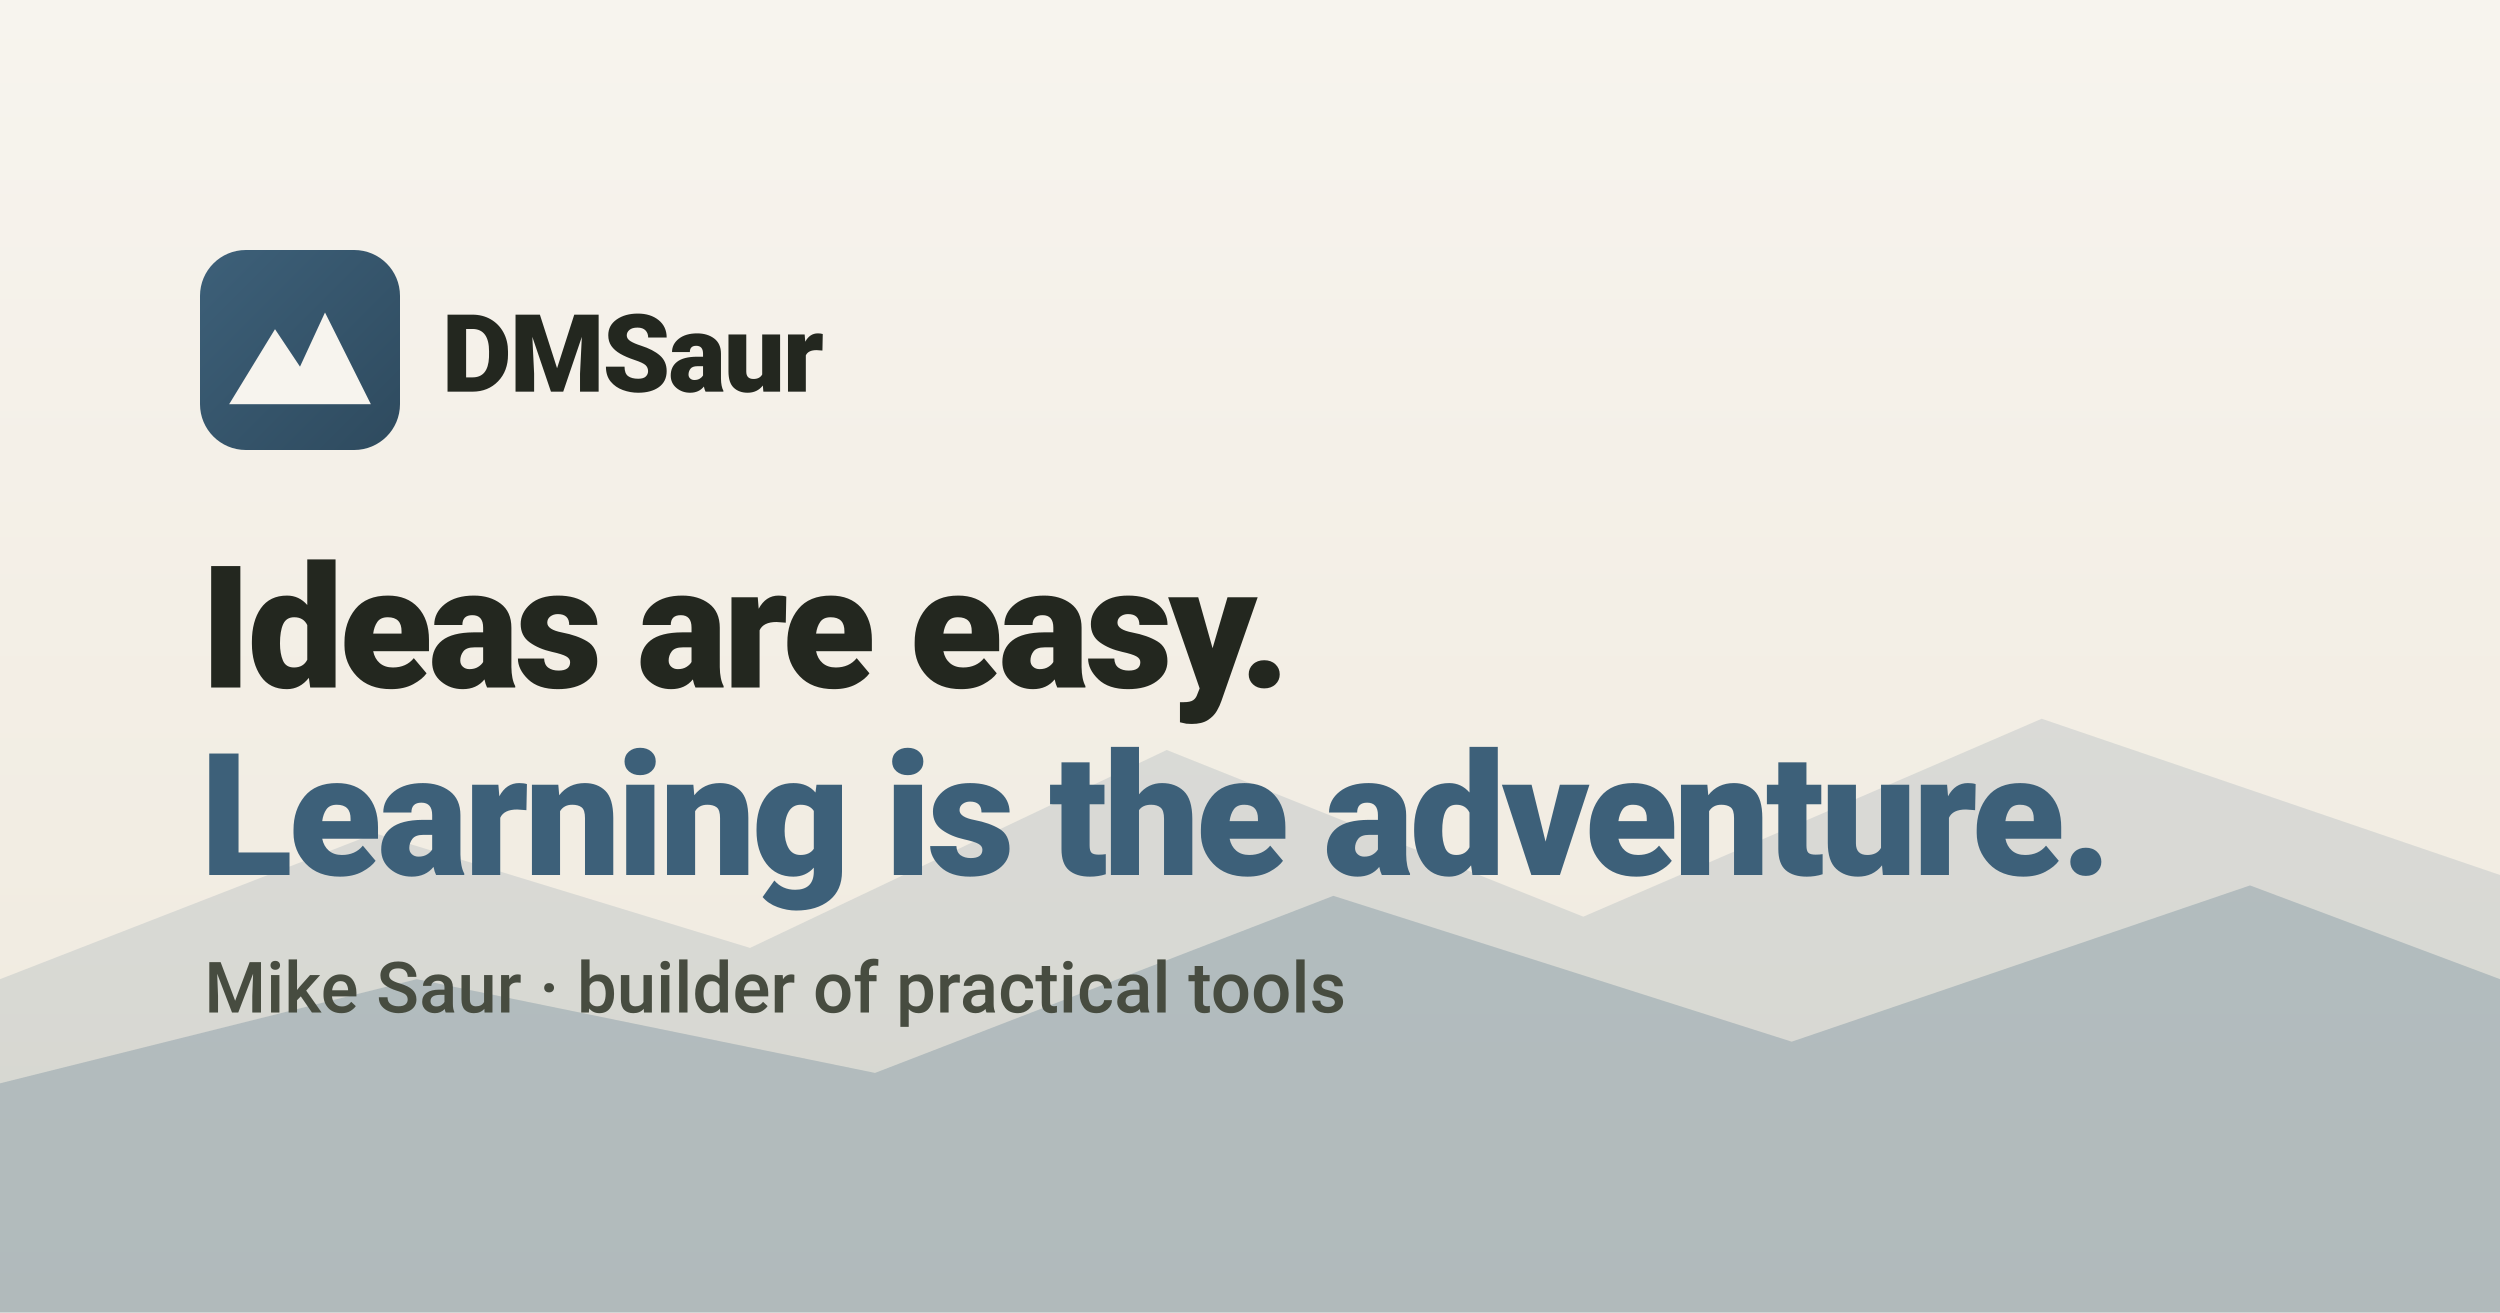
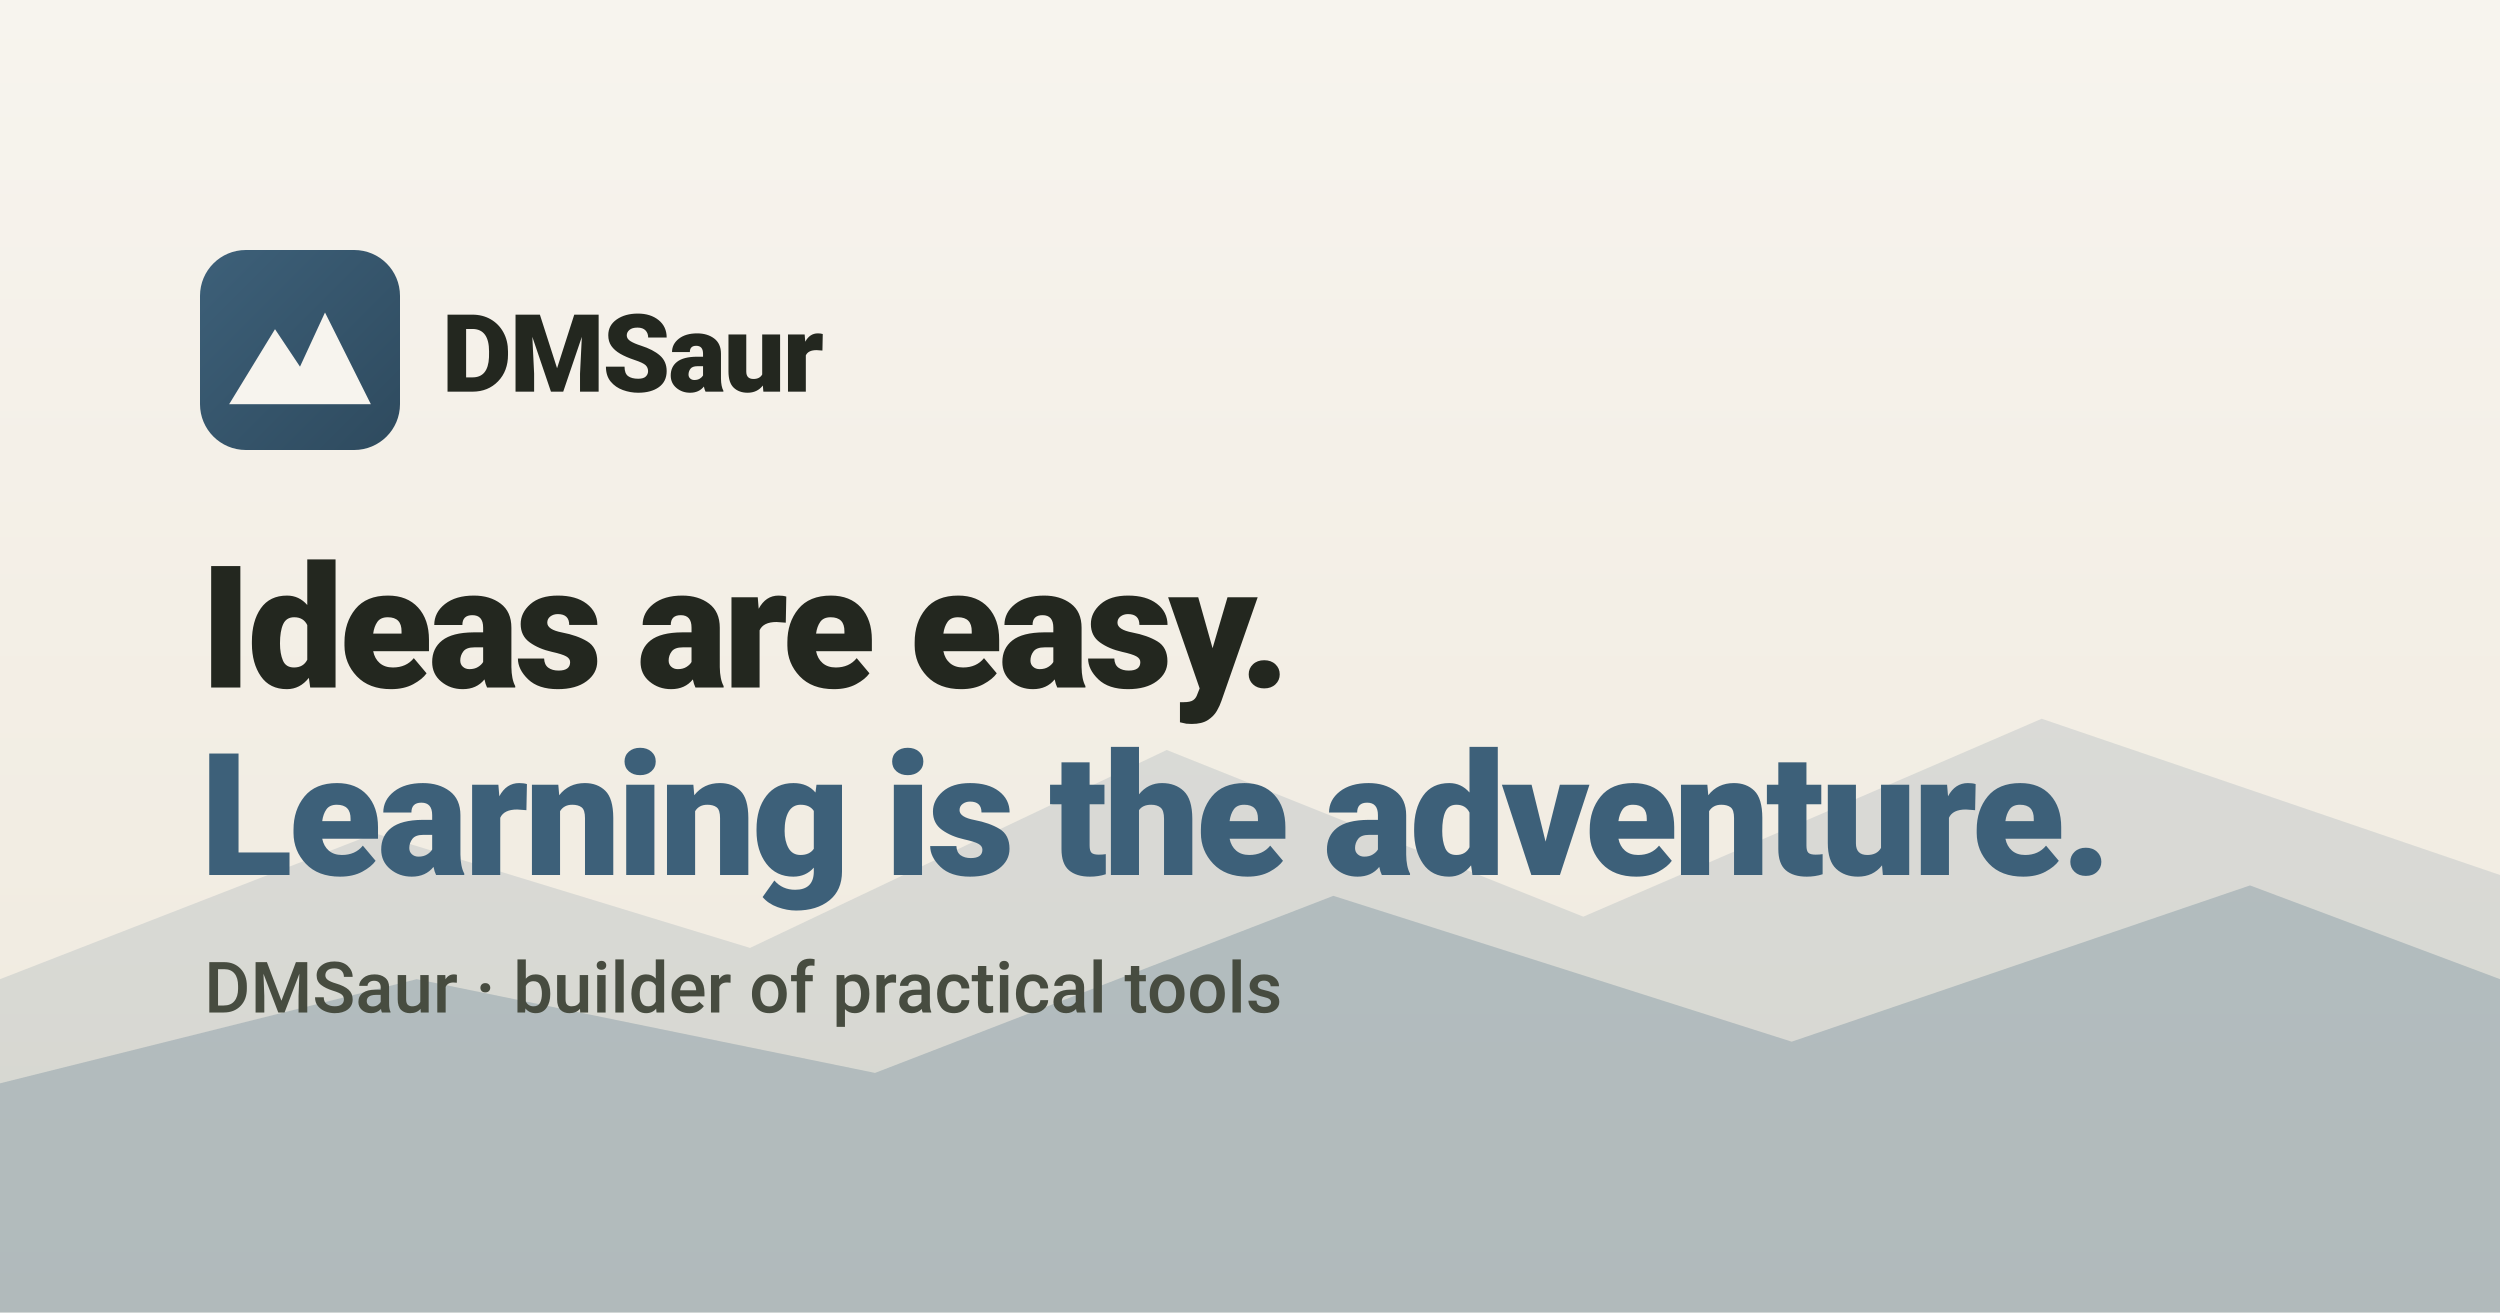
<svg xmlns="http://www.w3.org/2000/svg" viewBox="0 0 1200 630" role="img" aria-label="DMSaur — Ideas are easy. Shipping is the adventure.">
  <defs>
    <linearGradient id="sky" x1="0" y1="0" x2="0" y2="1">
      <stop offset="0" stop-color="#f7f4ee" />
      <stop offset="1" stop-color="#efe9dd" />
    </linearGradient>
    <linearGradient id="mark" x1="0" y1="0" x2="1" y2="1">
      <stop offset="0" stop-color="#3d6079" />
      <stop offset="1" stop-color="#2e4a5e" />
    </linearGradient>
  </defs>
  <rect width="1200" height="630" fill="url(#sky)" />
  <path d="M0,470 L180,400 L360,455 L560,360 L760,440 L980,345 L1200,420 L1200,630 L0,630 Z" fill="#3d6079" fill-opacity="0.14" />
  <path d="M0,520 L200,470 L420,515 L640,430 L860,500 L1080,425 L1200,470 L1200,630 L0,630 Z" fill="#3d6079" fill-opacity="0.24" />
  <g transform="translate(96,120)">
    <rect width="96" height="96" rx="22" fill="url(#mark)" />
    <path d="M14 74 L36 38 L48 56 L60 30 L82 74 Z" fill="#f7f4ee" />
  </g>
  <text x="212" y="188" font-family="-apple-system, BlinkMacSystemFont, 'Segoe UI', Roboto, Helvetica, Arial, sans-serif" font-size="52" font-weight="800" fill="#23271f" letter-spacing="-1">DMSaur</text>
  <text x="96" y="330" font-family="-apple-system, BlinkMacSystemFont, 'Segoe UI', Roboto, Helvetica, Arial, sans-serif" font-size="82" font-weight="800" fill="#23271f" letter-spacing="-2">Ideas are easy.</text>
  <text x="96" y="420" font-family="-apple-system, BlinkMacSystemFont, 'Segoe UI', Roboto, Helvetica, Arial, sans-serif" font-size="82" font-weight="800" fill="#3d6079" letter-spacing="-2">Learning is the adventure.</text>
-   <text x="98" y="486" font-family="-apple-system, BlinkMacSystemFont, 'Segoe UI', Roboto, Helvetica, Arial, sans-serif" font-size="34" font-weight="500" fill="#474c40">Mike Saur · builder of practical tools</text>
+   <text x="98" y="486" font-family="-apple-system, BlinkMacSystemFont, 'Segoe UI', Roboto, Helvetica, Arial, sans-serif" font-size="34" font-weight="500" fill="#474c40">DMSaur · builder of practical tools</text>
</svg>
